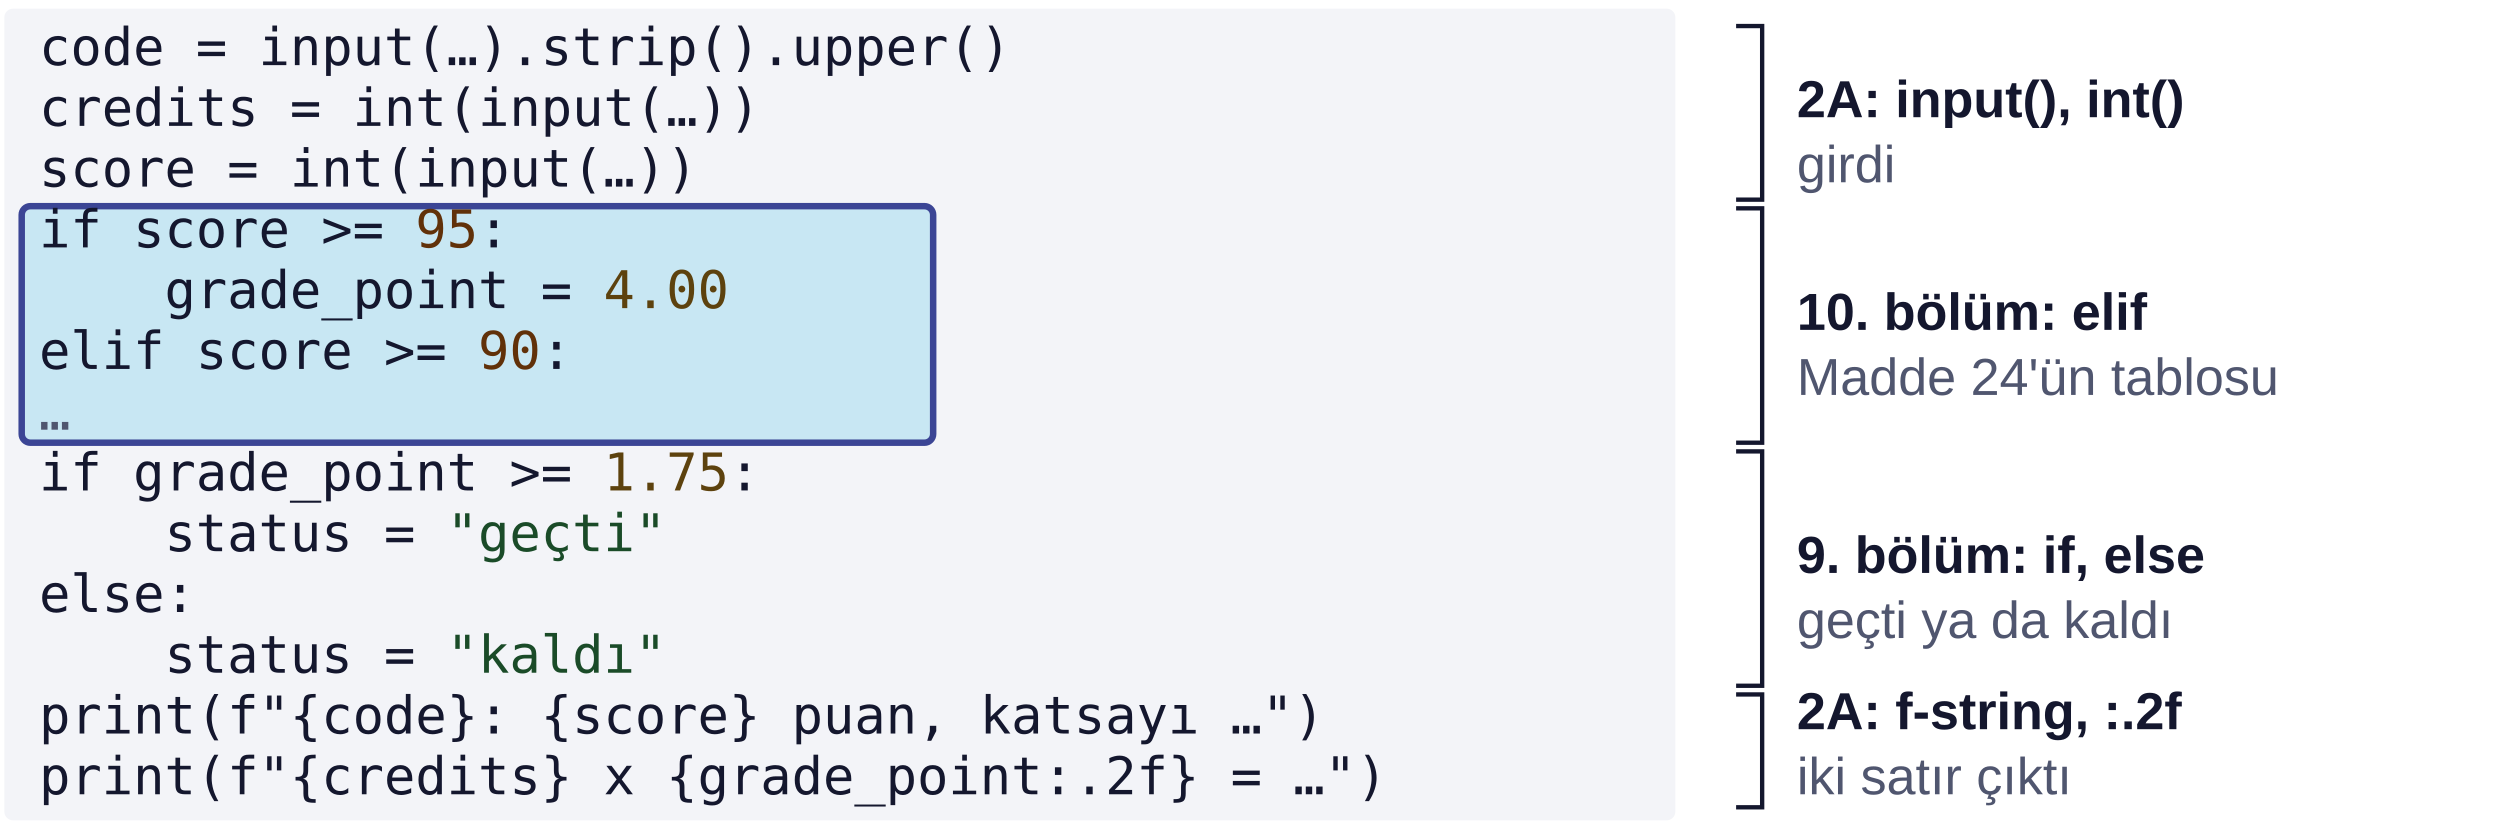
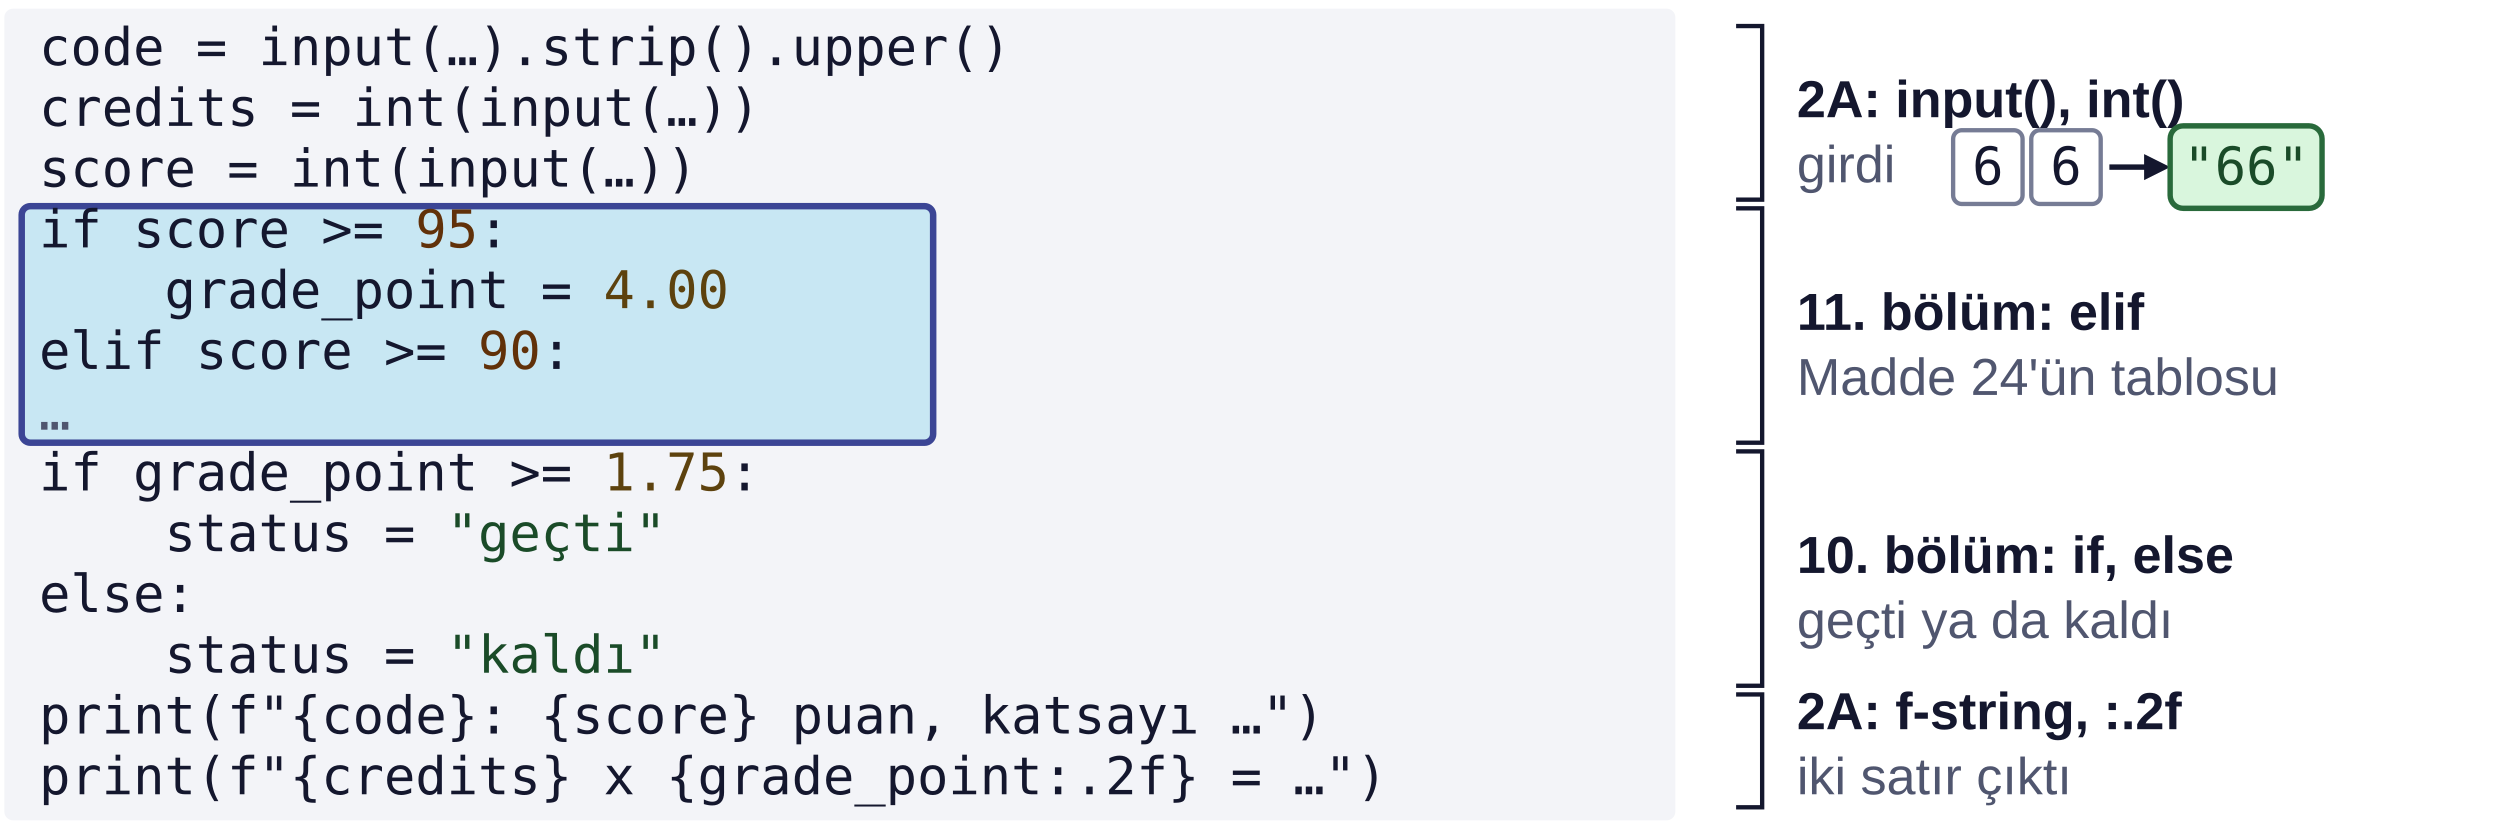
<svg xmlns="http://www.w3.org/2000/svg" class="dg" viewBox="0 0 1152 382" width="1152" height="382" role="img" aria-labelledby="ders2-target-parts-t ders2-target-parts-d">
  <defs>
    <marker id="ders2-target-parts-ah" viewBox="0 0 12 12" refX="9" refY="6" markerWidth="12" markerHeight="12" markerUnits="userSpaceOnUse" orient="auto-start-reverse">
      <path class="ah" d="M0,0 L12,6 L0,12 z" />
    </marker>
    <style>
/* dg v3 · IEEE Hacettepe Python diyagram stili · authoring/DIAGRAMS.md'den aynen kopyalanır */
.dg{font-family:"Atkinson Hyperlegible Next","Segoe UI",Arial,sans-serif}
.dg .bg{fill:#FFFFFF;fill:var(--d-bg,#FFFFFF)}
.dg .tx,.dg .lb,.dg .ti,.dg .cd,.dg .cd24{fill:#14172E;fill:var(--d-ink,#14172E)}
.dg .tx{font-size:24px;font-weight:400}
.dg .lb{font-size:24px;font-weight:600}
.dg .ti{font-size:28px;font-weight:700}
.dg .cd,.dg .cd24,.dg .ty,.dg .nm{font-family:"JetBrains Mono",Menlo,Consolas,"DejaVu Sans Mono",monospace;font-weight:500}
.dg .cd{font-size:28px}
.dg .cd24{font-size:24px}
.dg .ty{font-size:24px;fill:#50566F;fill:var(--d-type,#50566F)}
.dg .nm{font-size:28px;font-weight:600;fill:#FFFFFF;fill:var(--d-on-name,#FFFFFF)}
.dg .src{font-size:18px;font-weight:400;fill:#50566F;fill:var(--d-type,#50566F)}
.dg .sub{fill:#50566F;fill:var(--d-type,#50566F)}
.dg .okt{fill:#0D6385;fill:var(--d-ok,#0D6385);font-weight:600}
.dg .errt{fill:#C21C20;fill:var(--d-err,#C21C20);font-weight:600}
.dg .b7{font-weight:700}
.dg .pre{white-space:pre}
.dg .mid{text-anchor:middle}
.dg .end{text-anchor:end}
.dg .box{fill:#FFFFFF;fill:var(--d-paper,#FFFFFF);stroke:#14172E;stroke:var(--d-ink,#14172E);stroke-width:2.5}
.dg .boxm{fill:#FFFFFF;fill:var(--d-paper,#FFFFFF);stroke:#767C95;stroke:var(--d-muted,#767C95);stroke-width:2.5}
.dg .boxhl{fill:#C8E7F3;fill:var(--d-hl,#C8E7F3);stroke:#3B4595;stroke:var(--d-brand,#3B4595);stroke-width:3}
.dg .blk{fill:#FFFFFF;fill:var(--d-paper,#FFFFFF);stroke:#3B4595;stroke:var(--d-brand,#3B4595);stroke-width:2.5}
.dg .frame{fill:none;stroke:#14172E;stroke:var(--d-ink,#14172E);stroke-width:2.5}
.dg .local{fill:#EFF0F7;fill:var(--d-tint,#EFF0F7);stroke:#14172E;stroke:var(--d-ink,#14172E);stroke-width:2.5}
.dg .tmpl{fill:none;stroke:#14172E;stroke:var(--d-ink,#14172E);stroke-width:2.5;stroke-dasharray:8 6}
.dg .cell{fill:#FFFFFF;fill:var(--d-paper,#FFFFFF);stroke:#14172E;stroke:var(--d-ink,#14172E);stroke-width:2}
.dg .cellh{fill:#EFF0F7;fill:var(--d-tint,#EFF0F7);stroke:#14172E;stroke:var(--d-ink,#14172E);stroke-width:2}
.dg .cellhl{fill:#C8E7F3;fill:var(--d-hl,#C8E7F3);stroke:#3B4595;stroke:var(--d-brand,#3B4595);stroke-width:3}
.dg .name{fill:#181C3E;fill:var(--d-name,#181C3E)}
.dg .soft{fill:#F3F4F8;fill:var(--d-surface,#F3F4F8)}
.dg .outp{fill:#FFFFFF;fill:var(--d-paper,#FFFFFF);stroke:#D3D7E2;stroke:var(--d-rule,#D3D7E2);stroke-width:2}
.dg .tint{fill:#EFF0F7;fill:var(--d-tint,#EFF0F7);stroke:#14172E;stroke:var(--d-ink,#14172E);stroke-width:2.5}
.dg .hl{fill:#C8E7F3;fill:var(--d-hl,#C8E7F3)}
.dg .emph{fill:none;stroke:#3B4595;stroke:var(--d-brand,#3B4595);stroke-width:3}
.dg .errbox{fill:#FCEDEE;fill:var(--d-err-bg,#FCEDEE);stroke:#C21C20;stroke:var(--d-err,#C21C20);stroke-width:2.5}
.dg .errdash{fill:none;stroke:#C21C20;stroke:var(--d-err,#C21C20);stroke-width:2.5;stroke-dasharray:8 6}
.dg .okbox{fill:#E9F6FA;fill:var(--d-ok-bg,#E9F6FA);stroke:#0D6385;stroke:var(--d-ok,#0D6385);stroke-width:2.5}
.dg .key{fill:#FFFFFF;fill:var(--d-paper,#FFFFFF);stroke:#767C95;stroke:var(--d-muted,#767C95);stroke-width:2}
.dg .dot{fill:#3B4595;fill:var(--d-brand,#3B4595)}
.dg .dot0{fill:#FFFFFF;fill:var(--d-paper,#FFFFFF);stroke:#3B4595;stroke:var(--d-brand,#3B4595);stroke-width:3}
.dg .ar,.dg .ld,.dg .axis{fill:none;stroke:#14172E;stroke:var(--d-ink,#14172E)}
.dg .ar,.dg .axis{stroke-width:2.5}
.dg .ld{stroke-width:2}
.dg .ar-m{fill:none;stroke:#767C95;stroke:var(--d-muted,#767C95);stroke-width:2.5}
.dg .ar-old{fill:none;stroke:#767C95;stroke:var(--d-muted,#767C95);stroke-width:2.5;stroke-dasharray:8 6}
.dg .ar-ok{fill:none;stroke:#0D6385;stroke:var(--d-ok,#0D6385);stroke-width:2.5}
.dg .ar-err{fill:none;stroke:#C21C20;stroke:var(--d-err,#C21C20);stroke-width:2.5}
.dg .sep{fill:none;stroke:#D3D7E2;stroke:var(--d-rule,#D3D7E2);stroke-width:2}
.dg .dash{fill:none;stroke:#3B4595;stroke:var(--d-brand,#3B4595);stroke-width:2;stroke-dasharray:8 6}
.dg .ah{fill:#14172E;fill:var(--d-ink,#14172E)}
.dg .ah-m{fill:#767C95;fill:var(--d-muted,#767C95)}
.dg .ah-ok{fill:#0D6385;fill:var(--d-ok,#0D6385)}
.dg .ah-err{fill:#C21C20;fill:var(--d-err,#C21C20)}
.dg .co{fill:#14172E;fill:var(--d-ink,#14172E)}
.dg .co-t{fill:#FFFFFF;fill:var(--d-bg,#FFFFFF);font-size:24px;font-weight:700;text-anchor:middle}
.dg .sec{stroke:#3B4595;stroke:var(--d-second,#3B4595)}
/* dg v4 type renkleri · authoring/DIAGRAMS.md §10'dan aynen kopyalanır (dg v3 bloğundan sonra) */
.dg rect.t-int,.dg path.t-int,.dg circle.t-int{fill:#F2CEB3;fill:var(--t-int-bg,#F2CEB3);stroke:#854B00;stroke:var(--t-int,#854B00)}
.dg text.t-int,.dg tspan.t-int{fill:#613109;fill:var(--t-int-tx,#613109)}
.dg rect.t-float,.dg path.t-float,.dg circle.t-float{fill:#FFF1C6;fill:var(--t-float-bg,#FFF1C6);stroke:#9F7000;stroke:var(--t-float,#9F7000)}
.dg text.t-float,.dg tspan.t-float{fill:#5D420E;fill:var(--t-float-tx,#5D420E)}
.dg rect.t-bool,.dg path.t-bool,.dg circle.t-bool{fill:#C4E9E1;fill:var(--t-bool-bg,#C4E9E1);stroke:#0E7A6D;stroke:var(--t-bool,#0E7A6D)}
.dg text.t-bool,.dg tspan.t-bool{fill:#0A473F;fill:var(--t-bool-tx,#0A473F)}
.dg rect.t-str,.dg path.t-str,.dg circle.t-str{fill:#D9F6DD;fill:var(--t-str-bg,#D9F6DD);stroke:#296A3B;stroke:var(--t-str,#296A3B)}
.dg text.t-str,.dg tspan.t-str{fill:#1A4B28;fill:var(--t-str-tx,#1A4B28)}
.dg rect.t-none,.dg path.t-none,.dg circle.t-none{fill:#F6F3EF;fill:var(--t-none-bg,#F6F3EF);stroke:#534C45;stroke:var(--t-none,#534C45)}
.dg text.t-none,.dg tspan.t-none{fill:#413C38;fill:var(--t-none-tx,#413C38)}
.dg rect.t-list,.dg path.t-list,.dg circle.t-list{fill:#F3C8DB;fill:var(--t-list-bg,#F3C8DB);stroke:#8A2B60;stroke:var(--t-list,#8A2B60)}
.dg text.t-list,.dg tspan.t-list{fill:#651E45;fill:var(--t-list-tx,#651E45)}
.dg rect.t-tuple,.dg path.t-tuple,.dg circle.t-tuple{fill:#E3EAF2;fill:var(--t-tuple-bg,#E3EAF2);stroke:#4A6378;stroke:var(--t-tuple,#4A6378)}
.dg text.t-tuple,.dg tspan.t-tuple{fill:#2C3E4F;fill:var(--t-tuple-tx,#2C3E4F)}
.dg rect.t-dict,.dg path.t-dict,.dg circle.t-dict{fill:#DBCEC4;fill:var(--t-dict-bg,#DBCEC4);stroke:#4F2611;stroke:var(--t-dict,#4F2611)}
.dg text.t-dict,.dg tspan.t-dict{fill:#4C2817;fill:var(--t-dict-tx,#4C2817)}
.dg rect.t-set,.dg path.t-set,.dg circle.t-set{fill:#F2F8D6;fill:var(--t-set-bg,#F2F8D6);stroke:#747C42;stroke:var(--t-set,#747C42)}
.dg text.t-set,.dg tspan.t-set{fill:#3F4418;fill:var(--t-set-tx,#3F4418)}
.dg rect.boxhl,.dg path.boxhl,.dg rect.cellhl{fill:#C8E7F3;fill:var(--d-hl,#C8E7F3);stroke:#3B4595;stroke:var(--d-brand,#3B4595)}
/* kod PyCharm gibi: ligature yok */
.dg .cd,.dg .cd24,.dg .ty,.dg .nm{font-variant-ligatures:none;font-feature-settings:"liga" 0,"calt" 0}
    </style>
  </defs>
  <rect class="bg" width="1152" height="382" />
  <rect class="soft" x="2" y="4" width="770" height="374" rx="4" />
  <rect class="boxhl" x="10" y="95" width="420" height="109" rx="4" />
  <text class="cd24" x="18" y="30">code = input(…).strip().upper()</text>
  <text class="cd24" x="18" y="58">credits = int(input(…))</text>
  <text class="cd24" x="18" y="86">score = int(input(…))</text>
  <text class="cd24" x="18" y="114">if score &gt;= <tspan class="t-int">95</tspan>:</text>
  <text class="cd24 pre" x="18" y="142" xml:space="preserve">    grade_point = <tspan class="t-float">4.00</tspan>
  </text>
  <text class="cd24" x="18" y="170">elif score &gt;= <tspan class="t-int">90</tspan>:</text>
  <text class="cd24 sub" x="18" y="198">…</text>
  <text class="cd24" x="18" y="226">if grade_point &gt;= <tspan class="t-float">1.75</tspan>:</text>
  <text class="cd24 pre" x="18" y="254" xml:space="preserve">    status = <tspan class="t-str">"geçti"</tspan>
  </text>
  <text class="cd24" x="18" y="282">else:</text>
  <text class="cd24 pre" x="18" y="310" xml:space="preserve">    status = <tspan class="t-str">"kaldı"</tspan>
  </text>
  <text class="cd24" x="18" y="338">print(f"{code}: {score} puan, katsayı …")</text>
  <text class="cd24" x="18" y="366">print(f"{credits} x {grade_point:.2f} = …")</text>
  <path class="ld" d="M800,12 H812 V92 H800" />
  <text class="lb" x="828" y="54">2A: input(), int()</text>
  <text class="tx sub" x="828" y="84">girdi</text>
+   <rect class="key" x="900" y="60" width="32" height="34" rx="4" />
+   <text class="cd24 mid" x="916" y="85">6</text>
+   <rect class="key" x="936" y="60" width="32" height="34" rx="4" />
+   <text class="cd24 mid" x="952" y="85">6</text>
+   <path class="ar" d="M972,77 H997" marker-end="url(#ders2-target-parts-ah)" />
+   <rect class="box t-str" x="1000" y="58" width="70" height="38" rx="6" />
+   <text class="cd24 mid t-str" x="1035" y="85">"66"</text>
  <path class="ld" d="M800,96 H812 V204 H800" />
-   <text class="lb" x="828" y="152">10. bölüm: elif</text>
+   <text class="lb" x="828" y="152">11. bölüm: elif</text>
  <text class="tx sub" x="828" y="182">Madde 24'ün tablosu</text>
  <path class="ld" d="M800,208 H812 V316 H800" />
-   <text class="lb" x="828" y="264">9. bölüm: if, else</text>
+   <text class="lb" x="828" y="264">10. bölüm: if, else</text>
  <text class="tx sub" x="828" y="294">geçti ya da kaldı</text>
  <path class="ld" d="M800,320 H812 V372 H800" />
  <text class="lb" x="828" y="336">2A: f-string, :.2f</text>
  <text class="tx sub" x="828" y="366">iki satır çıktı</text>
</svg>
